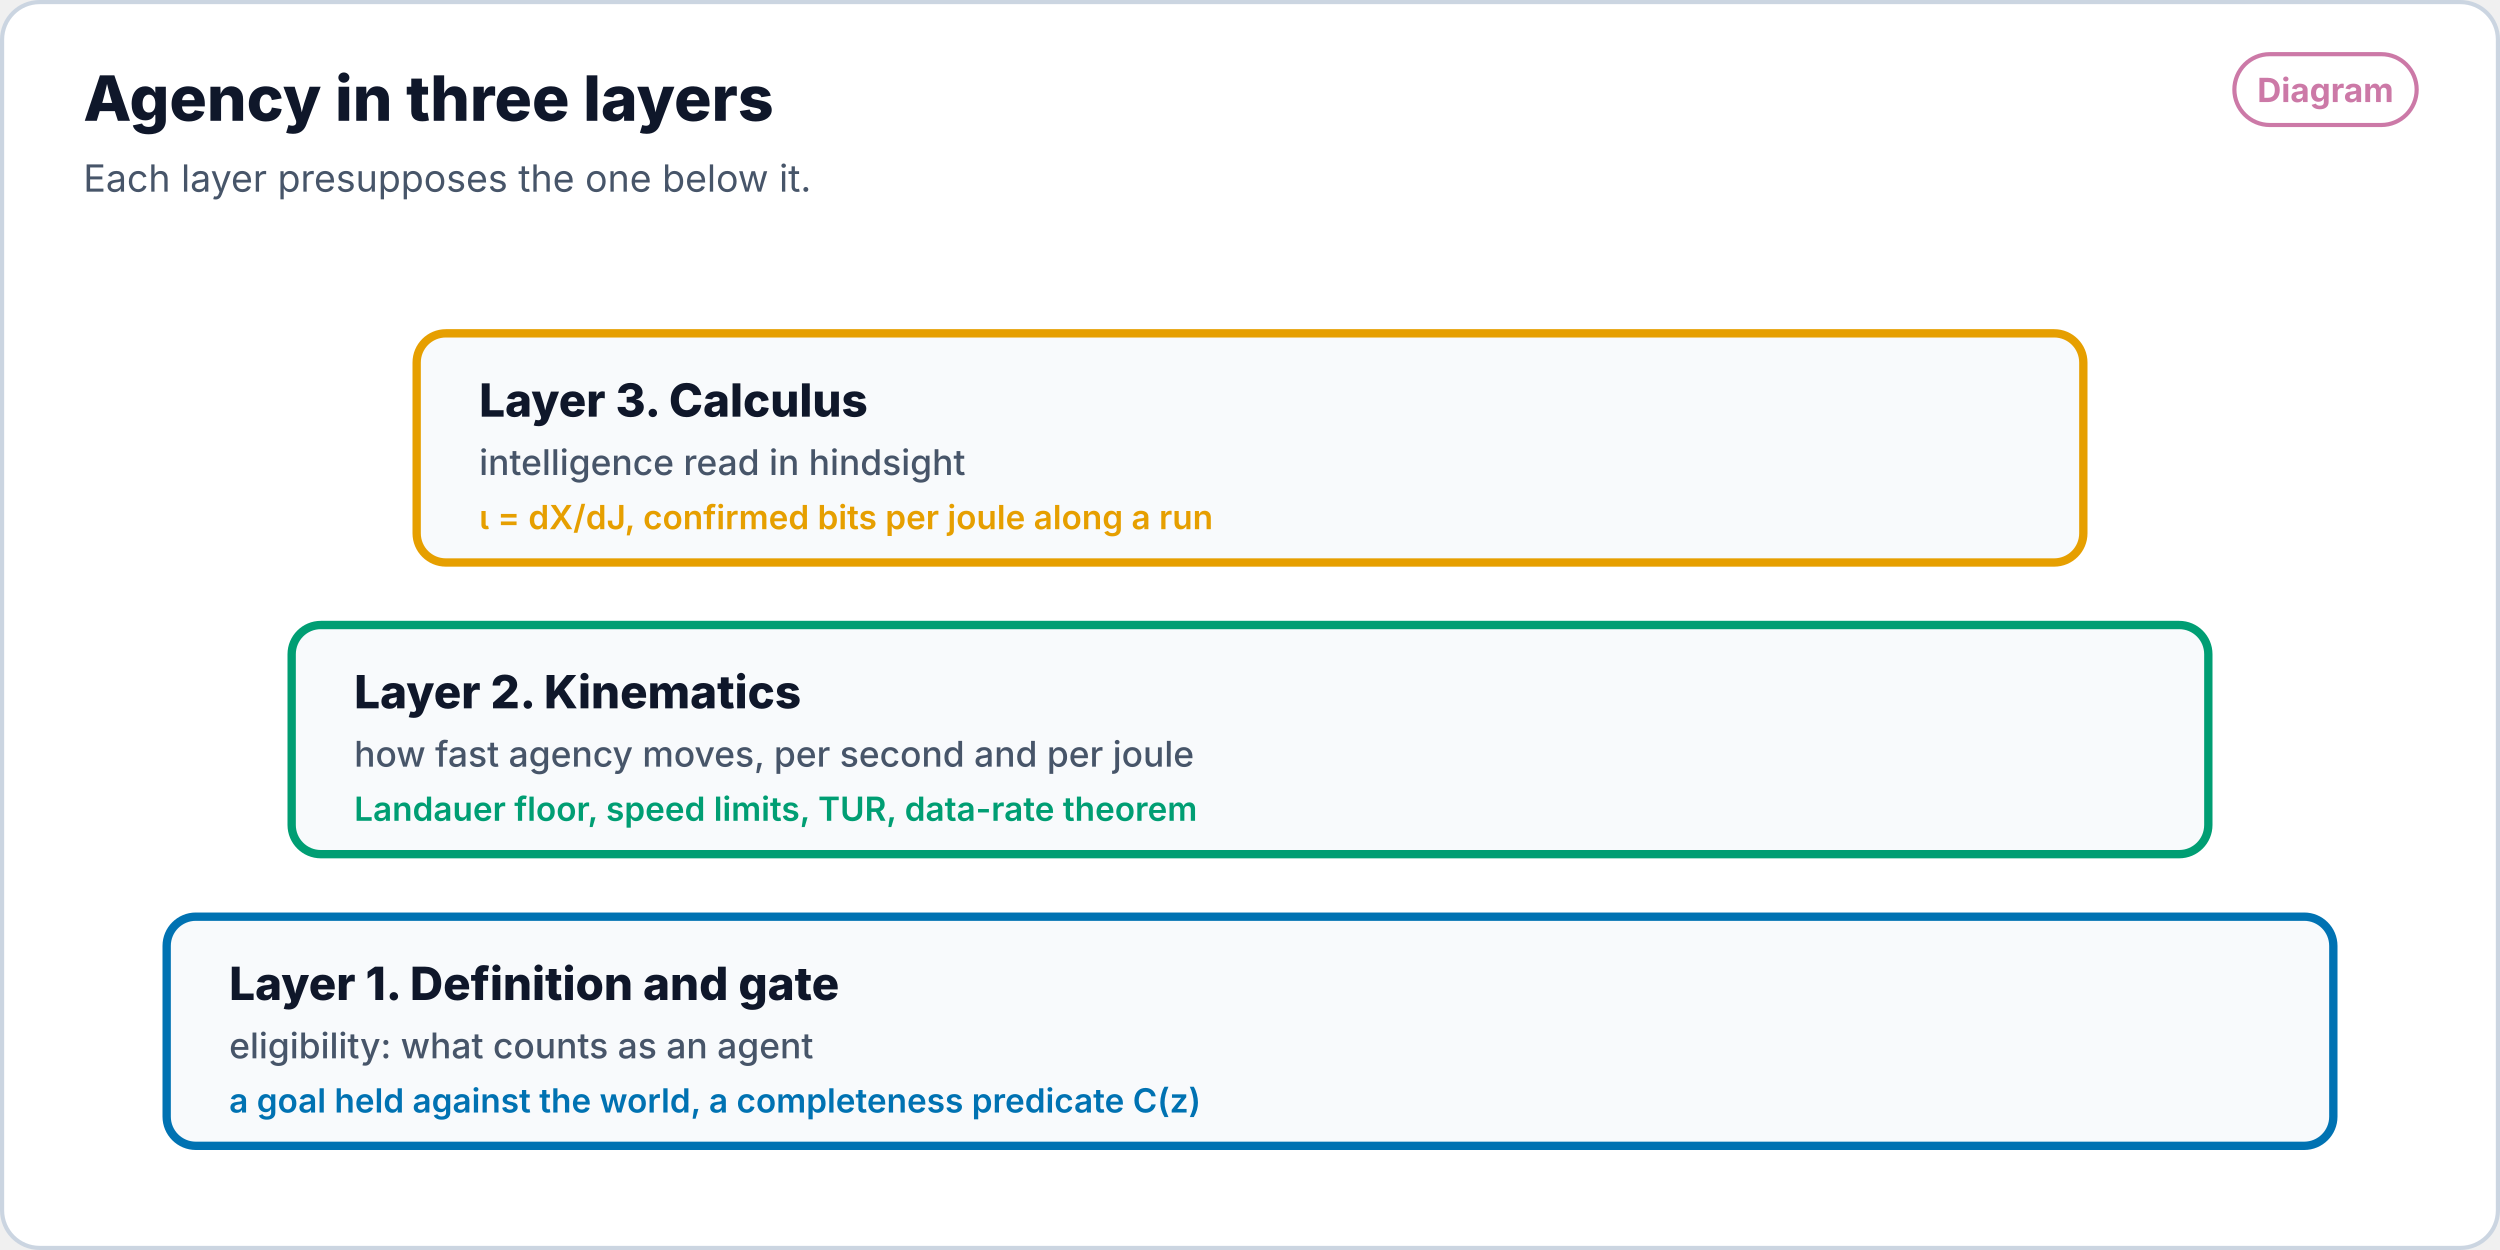
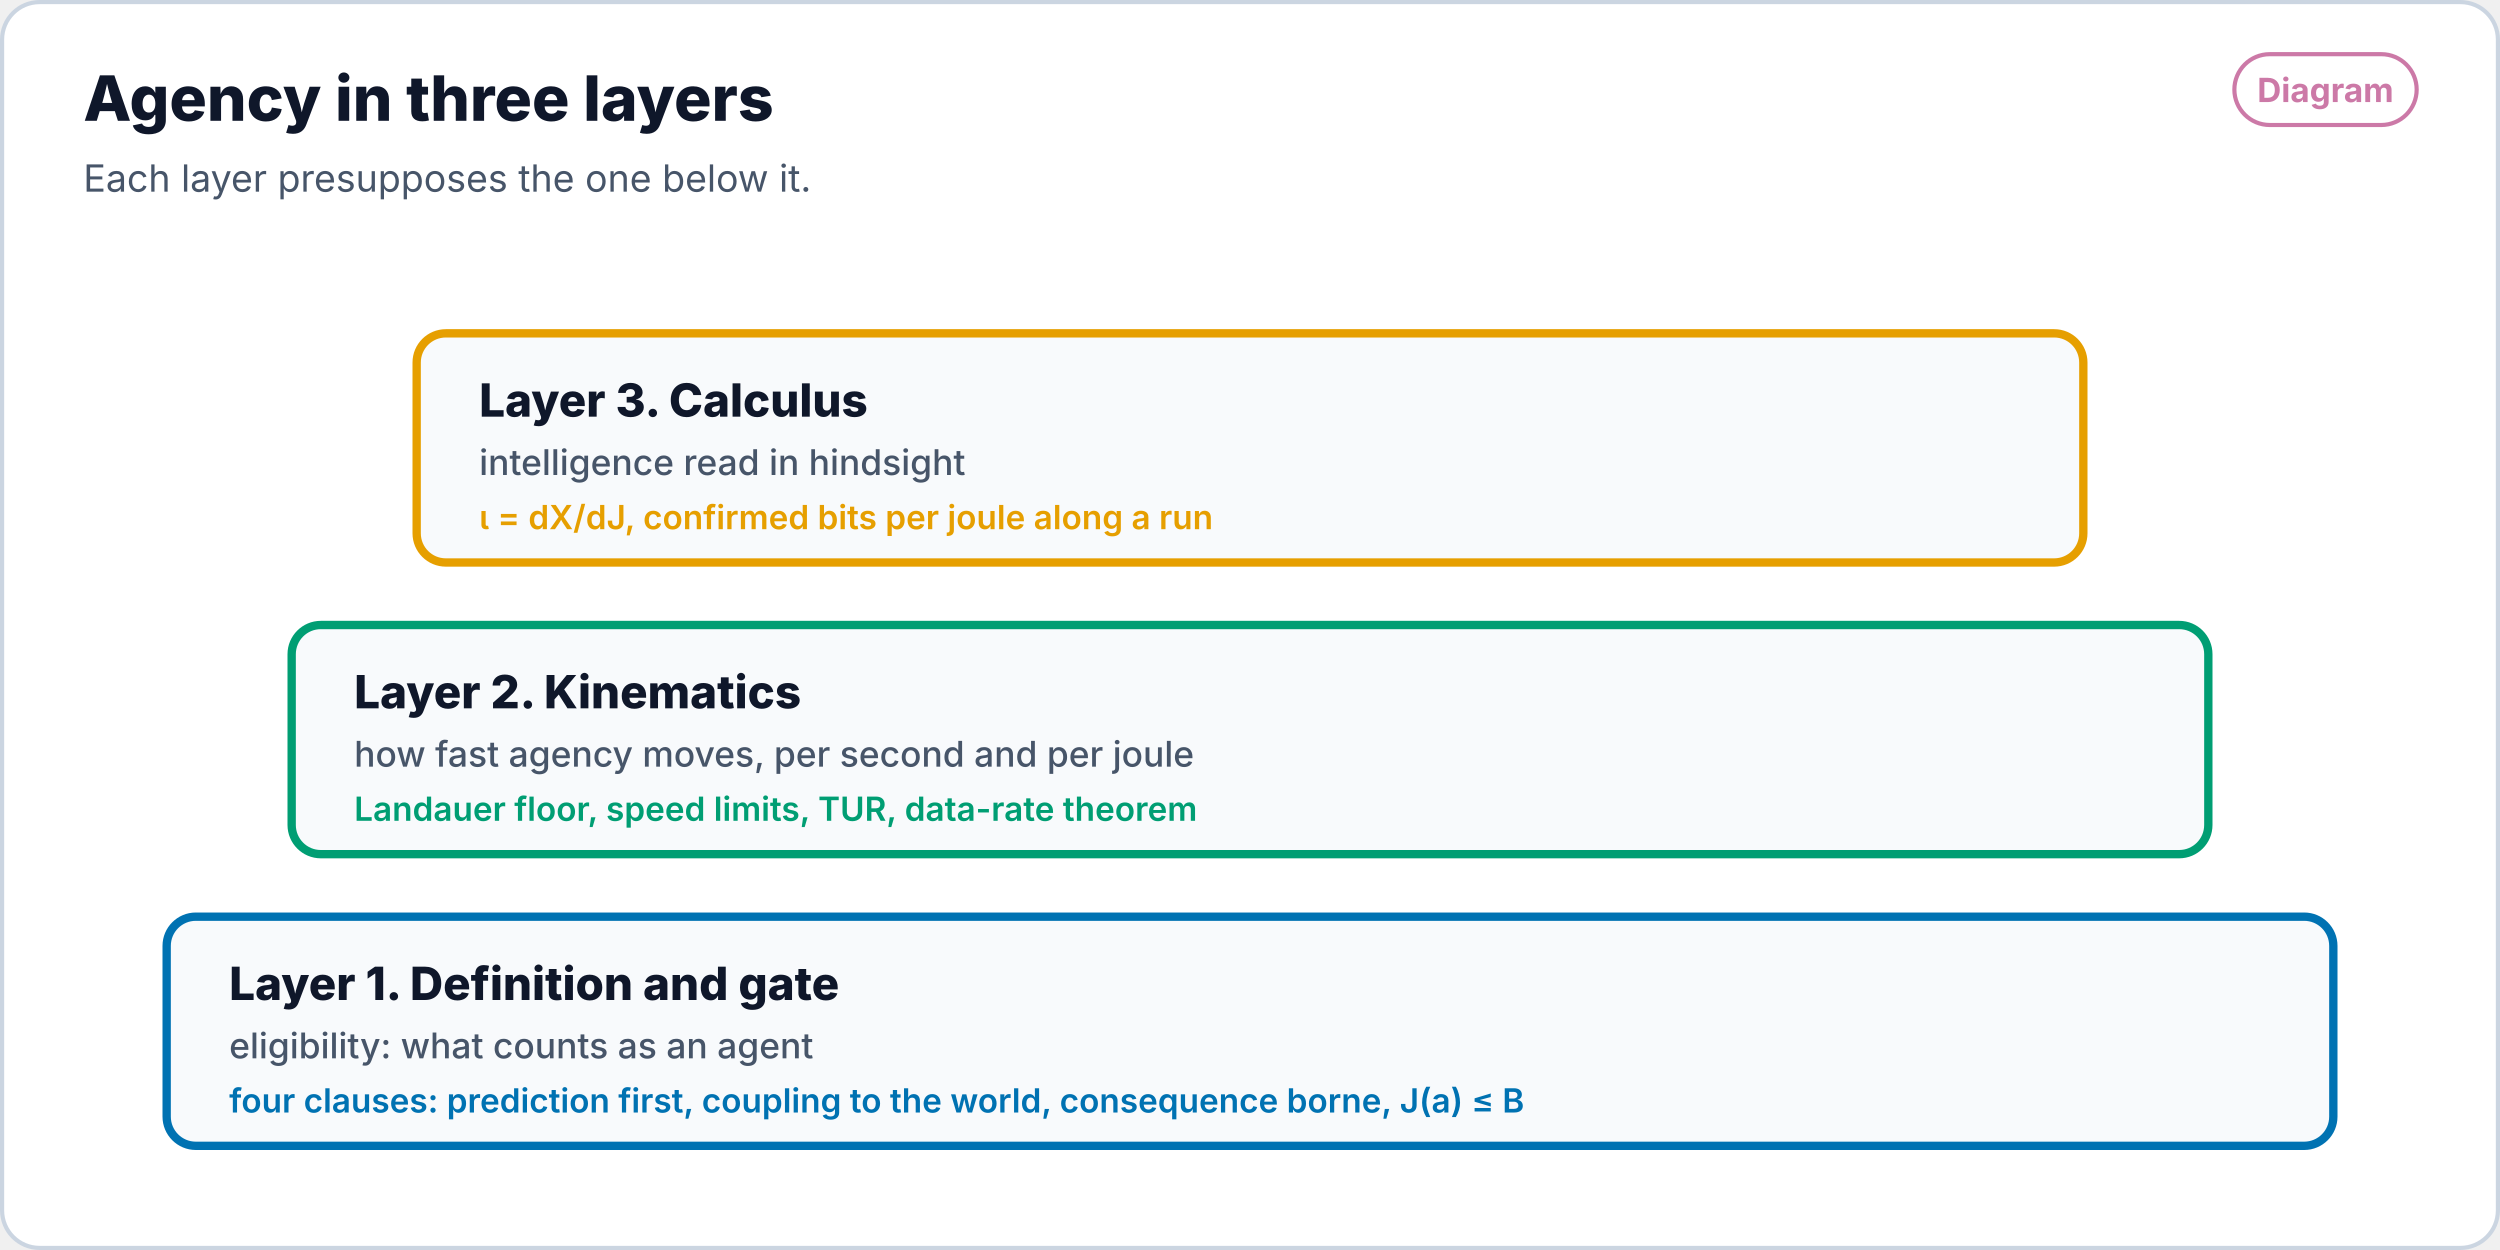
<svg xmlns="http://www.w3.org/2000/svg" width="1200" height="600" viewBox="0 0 1200 600" role="img" aria-labelledby="t d">
  <defs>
    <marker id="ah" viewBox="0 0 10 10" refX="9" refY="5" markerWidth="7" markerHeight="7" orient="auto-start-reverse">
      <path d="M0 0 L10 5 L0 10 z" fill="#0f172a" />
    </marker>
  </defs>
  <rect x="1" y="1" width="1198" height="598" rx="18" fill="#ffffff" stroke="#cbd5e1" stroke-width="2" />
  <text x="40.0" y="58.0" font-family="Inter, 'DejaVu Sans', Helvetica, Arial, sans-serif" font-size="30" font-weight="800" fill="#0f172a" text-anchor="start">Agency in three layers</text>
  <text x="40.0" y="92.0" font-family="Inter, 'DejaVu Sans', Helvetica, Arial, sans-serif" font-size="18" font-weight="400" fill="#475569" text-anchor="start">Each layer presupposes the one below it.</text>
  <rect x="1072.5" y="26" width="87.5" height="34" rx="17" fill="none" stroke="#CC79A7" stroke-width="2" />
  <text x="1116.2" y="49.0" font-family="Inter, 'DejaVu Sans', Helvetica, Arial, sans-serif" font-size="16" font-weight="700" fill="#CC79A7" text-anchor="middle">Diagram</text>
  <rect x="80.0" y="440.0" width="1040.0" height="110.0" rx="14" fill="#f8fafc" stroke="#0072B2" stroke-width="4" opacity="1" />
  <text x="110.0" y="480.0" font-family="Inter, 'DejaVu Sans', Helvetica, Arial, sans-serif" font-size="22" font-weight="800" fill="#0f172a" text-anchor="start">Layer 1. Definition and gate</text>
  <text x="110.0" y="508.0" font-family="Inter, 'DejaVu Sans', Helvetica, Arial, sans-serif" font-size="17" font-weight="500" fill="#475569" text-anchor="start">eligibility: what counts as an agent</text>
-   <text x="110.0" y="534.0" font-family="Inter, 'DejaVu Sans', Helvetica, Arial, sans-serif" font-size="16" font-weight="600" fill="#0072B2" text-anchor="start">a goal held against the world, a completeness predicate C(z)</text>
+   <text x="110.0" y="534.0" font-family="Inter, 'DejaVu Sans', Helvetica, Arial, sans-serif" font-size="16" font-weight="600" fill="#0072B2" text-anchor="start">four clauses: prediction first, coupling to the world, consequence borne, J(a) ≤ B</text>
  <rect x="140.0" y="300.0" width="920.0" height="110.0" rx="14" fill="#f8fafc" stroke="#009E73" stroke-width="4" opacity="1" />
  <text x="170.0" y="340.0" font-family="Inter, 'DejaVu Sans', Helvetica, Arial, sans-serif" font-size="22" font-weight="800" fill="#0f172a" text-anchor="start">Layer 2. Kinematics</text>
  <text x="170.0" y="368.0" font-family="Inter, 'DejaVu Sans', Helvetica, Arial, sans-serif" font-size="17" font-weight="500" fill="#475569" text-anchor="start">how fast agency moves, per second and per joule</text>
  <text x="170.0" y="394.0" font-family="Inter, 'DejaVu Sans', Helvetica, Arial, sans-serif" font-size="16" font-weight="600" fill="#009E73" text-anchor="start">Landauer floor, speed limits, TUR, data-rate theorem</text>
  <rect x="200.0" y="160.0" width="800.0" height="110.0" rx="14" fill="#f8fafc" stroke="#E69F00" stroke-width="4" opacity="1" />
  <text x="230.0" y="200.0" font-family="Inter, 'DejaVu Sans', Helvetica, Arial, sans-serif" font-size="22" font-weight="800" fill="#0f172a" text-anchor="start">Layer 3. Calculus</text>
  <text x="230.0" y="228.0" font-family="Inter, 'DejaVu Sans', Helvetica, Arial, sans-serif" font-size="17" font-weight="500" fill="#475569" text-anchor="start">intelligence read in hindsight</text>
  <text x="230.0" y="254.0" font-family="Inter, 'DejaVu Sans', Helvetica, Arial, sans-serif" font-size="16" font-weight="600" fill="#E69F00" text-anchor="start">ι = dX/dJ, confirmed bits per joule along a run</text>
</svg>
